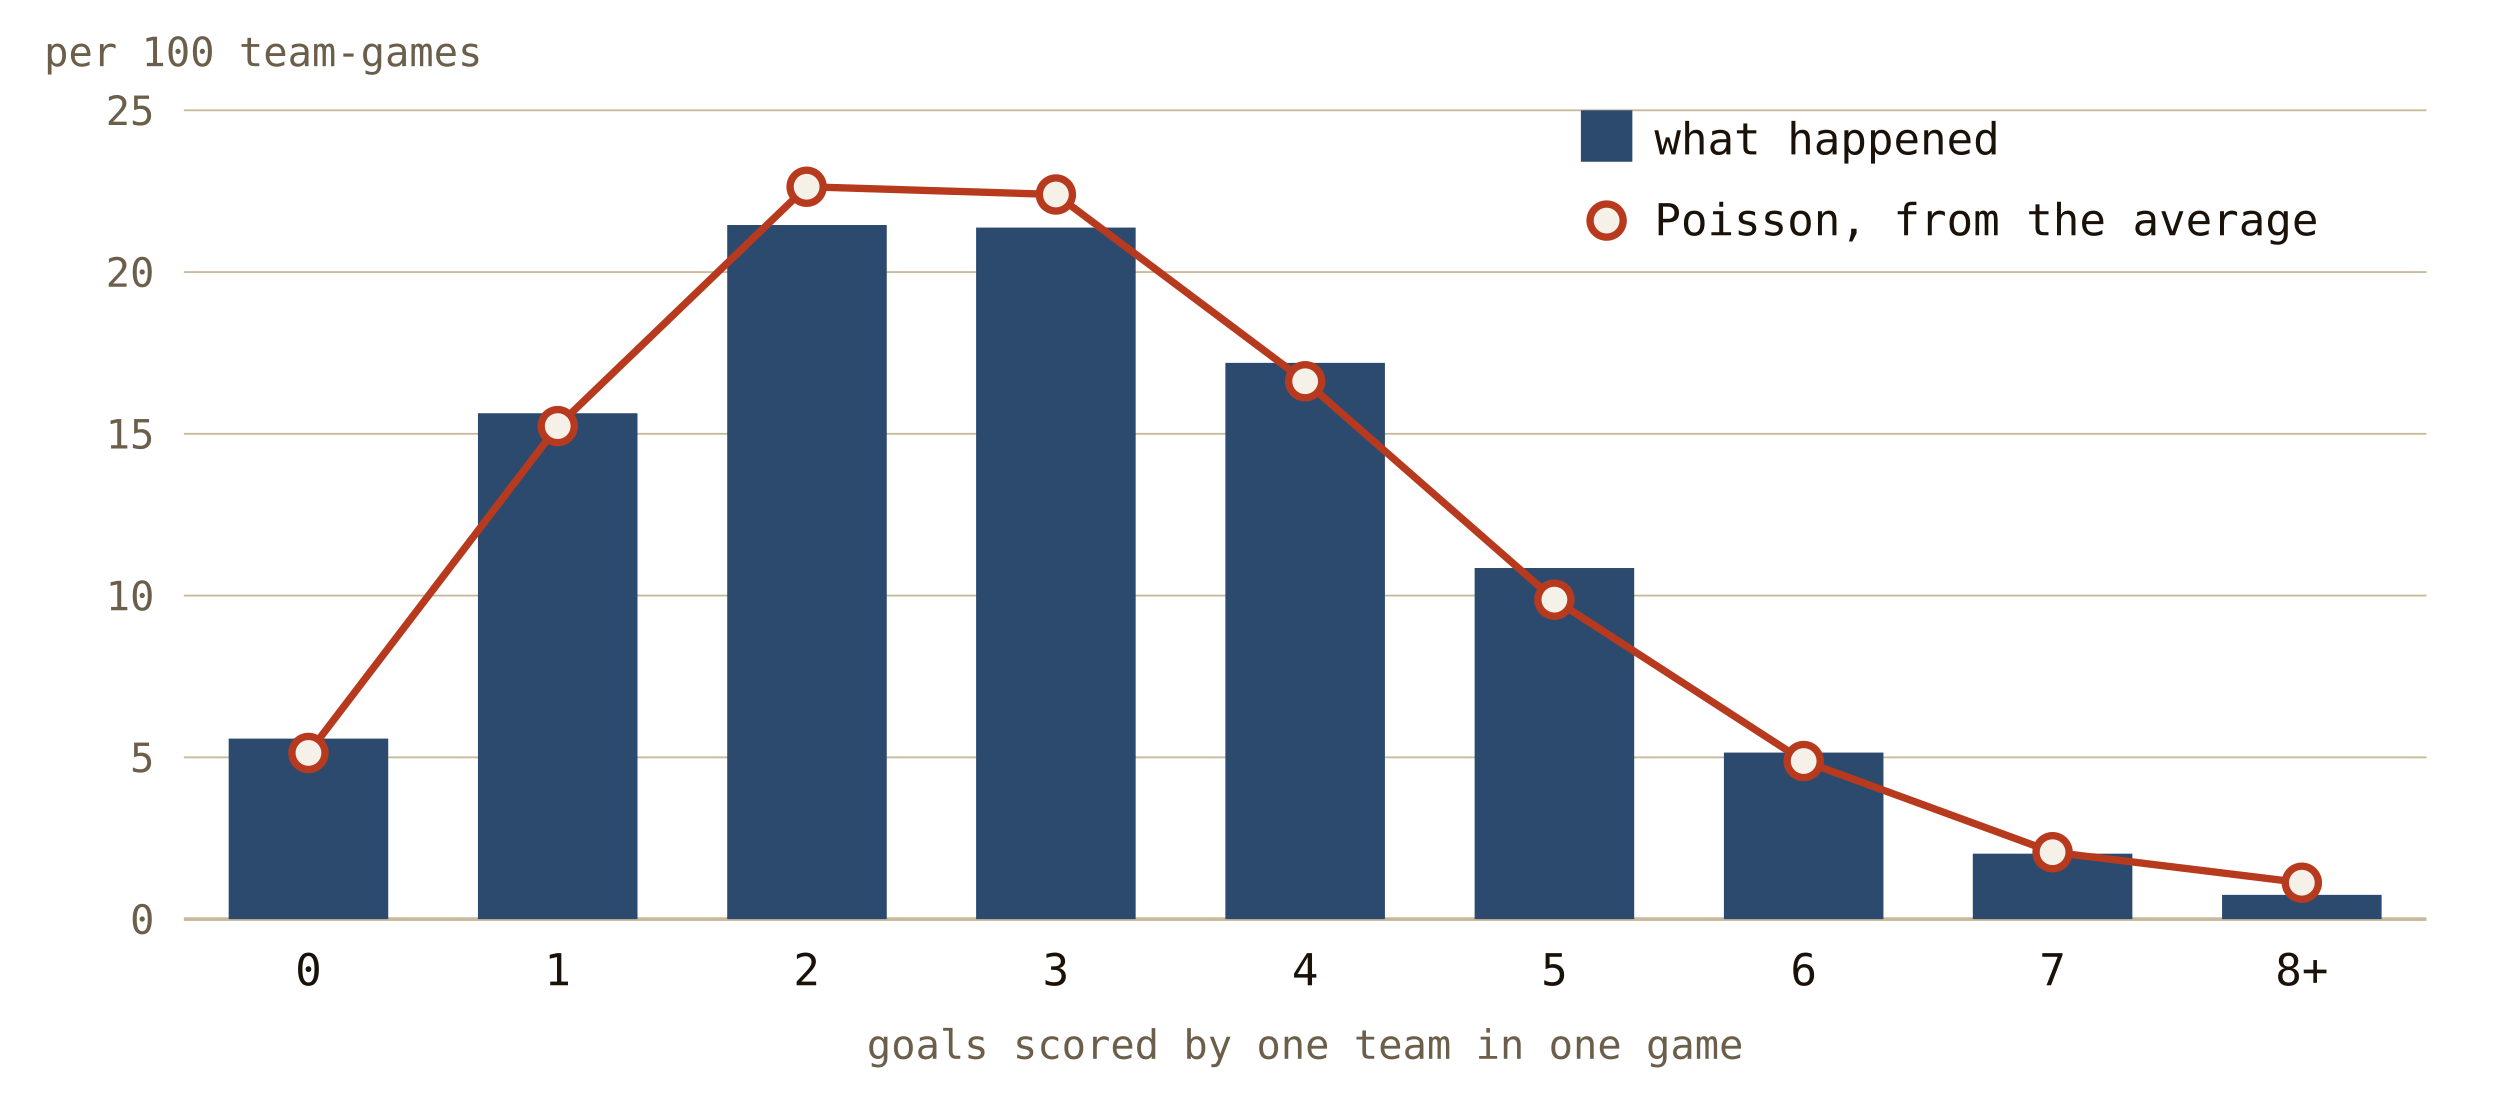
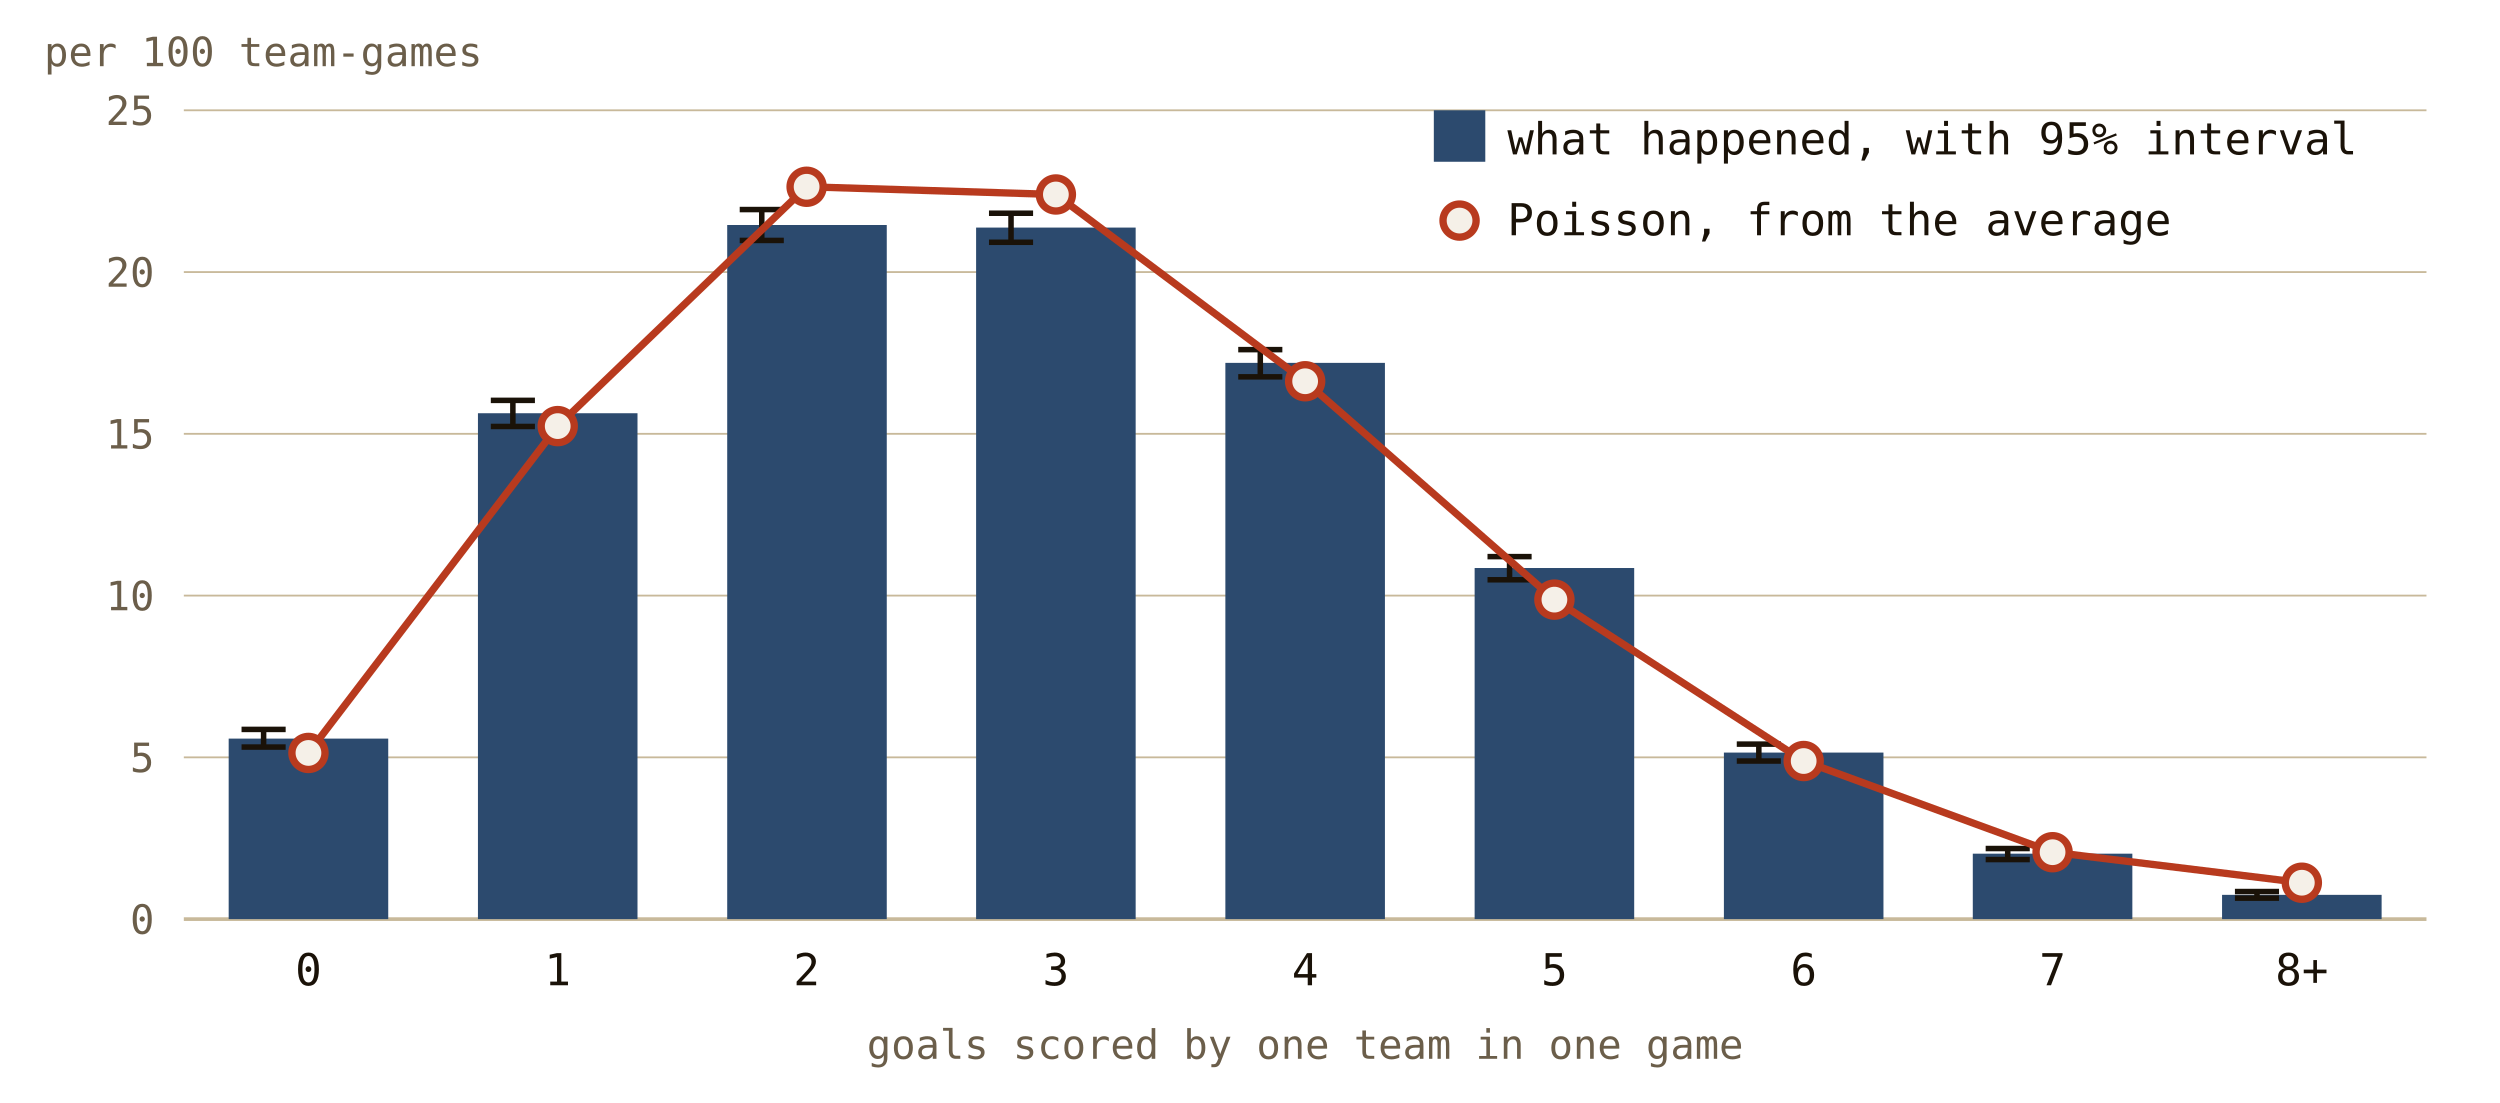
- <svg class="chart" viewBox="0 0 680 300" role="img" aria-label="Out of every 100 NHL team-games since 2015-16, how many ended with each number of goals, beside the Poisson curve drawn from the average alone. 0 goals: 6 real, 5 predicted; 1 goals: 16 real, 15 predicted; 2 goals: 21 real, 23 predicted; 3 goals: 21 real, 22 predicted; 4 goals: 17 real, 17 predicted; 5 goals: 11 real, 10 predicted; 6 goals: 5 real, 5 predicted; 7 goals: 2 real, 2 predicted; 8+ goals: 1 real, 1 predicted." style="max-width:680px;margin:0 auto;font-family:'Roboto Mono',monospace">
+ <svg class="chart" viewBox="0 0 680 300" role="img" aria-label="Out of every 100 NHL team-games since 2015-16, how many ended with each number of goals, beside the Poisson curve drawn from the average alone. 0 goals: 5.6 real (95 percent interval 5.3 to 5.9), 5.1 predicted; 1 goals: 15.6 real (95 percent interval 15.2 to 16.0), 15.2 predicted; 2 goals: 21.5 real (95 percent interval 21.0 to 21.9), 22.6 predicted; 3 goals: 21.4 real (95 percent interval 20.9 to 21.8), 22.4 predicted; 4 goals: 17.2 real (95 percent interval 16.8 to 17.6), 16.6 predicted; 5 goals: 10.8 real (95 percent interval 10.5 to 11.2), 9.9 predicted; 6 goals: 5.1 real (95 percent interval 4.9 to 5.4), 4.9 predicted; 7 goals: 2.0 real (95 percent interval 1.8 to 2.2), 2.1 predicted; 8+ goals: 0.8 real (95 percent interval 0.7 to 0.8), 1.1 predicted." style="max-width:680px;margin:0 auto;font-family:'Roboto Mono',monospace">
  <line x1="50" x2="660" y1="250.0" y2="250.0" stroke="#c8b99a" stroke-width="1" />
  <text x="42" y="254.0" font-size="11" fill="#6b5e4a" text-anchor="end">0</text>
  <line x1="50" x2="660" y1="206.0" y2="206.0" stroke="#c8b99a" stroke-width="0.5" />
  <text x="42" y="210.0" font-size="11" fill="#6b5e4a" text-anchor="end">5</text>
  <line x1="50" x2="660" y1="162.0" y2="162.0" stroke="#c8b99a" stroke-width="0.5" />
  <text x="42" y="166.0" font-size="11" fill="#6b5e4a" text-anchor="end">10</text>
  <line x1="50" x2="660" y1="118.0" y2="118.0" stroke="#c8b99a" stroke-width="0.5" />
  <text x="42" y="122.0" font-size="11" fill="#6b5e4a" text-anchor="end">15</text>
  <line x1="50" x2="660" y1="74.0" y2="74.0" stroke="#c8b99a" stroke-width="0.5" />
  <text x="42" y="78.0" font-size="11" fill="#6b5e4a" text-anchor="end">20</text>
  <line x1="50" x2="660" y1="30.0" y2="30.0" stroke="#c8b99a" stroke-width="0.5" />
  <text x="42" y="34.0" font-size="11" fill="#6b5e4a" text-anchor="end">25</text>
  <rect x="62.2" y="200.9" width="43.4" height="49.1" fill="#2c4a6e" />
+   <line x1="71.7" x2="71.7" y1="203.2" y2="198.4" stroke="#1a1208" stroke-width="1.5" />
+   <line x1="65.7" x2="77.7" y1="203.2" y2="203.2" stroke="#1a1208" stroke-width="1.5" />
+   <line x1="65.7" x2="77.7" y1="198.4" y2="198.4" stroke="#1a1208" stroke-width="1.5" />
  <text x="83.9" y="268" font-size="12" fill="#1a1208" text-anchor="middle">0</text>
  <rect x="130.0" y="112.4" width="43.4" height="137.6" fill="#2c4a6e" />
+   <line x1="139.5" x2="139.5" y1="116.0" y2="108.9" stroke="#1a1208" stroke-width="1.5" />
+   <line x1="133.5" x2="145.5" y1="116.0" y2="116.0" stroke="#1a1208" stroke-width="1.5" />
+   <line x1="133.5" x2="145.5" y1="108.9" y2="108.9" stroke="#1a1208" stroke-width="1.5" />
  <text x="151.7" y="268" font-size="12" fill="#1a1208" text-anchor="middle">1</text>
  <rect x="197.8" y="61.2" width="43.4" height="188.8" fill="#2c4a6e" />
+   <line x1="207.2" x2="207.2" y1="65.4" y2="57.0" stroke="#1a1208" stroke-width="1.5" />
+   <line x1="201.2" x2="213.2" y1="65.4" y2="65.4" stroke="#1a1208" stroke-width="1.5" />
+   <line x1="201.2" x2="213.2" y1="57.0" y2="57.0" stroke="#1a1208" stroke-width="1.5" />
  <text x="219.4" y="268" font-size="12" fill="#1a1208" text-anchor="middle">2</text>
  <rect x="265.5" y="61.9" width="43.4" height="188.1" fill="#2c4a6e" />
+   <line x1="275.0" x2="275.0" y1="65.9" y2="58.0" stroke="#1a1208" stroke-width="1.5" />
+   <line x1="269.0" x2="281.0" y1="65.9" y2="65.9" stroke="#1a1208" stroke-width="1.5" />
+   <line x1="269.0" x2="281.0" y1="58.0" y2="58.0" stroke="#1a1208" stroke-width="1.5" />
  <text x="287.2" y="268" font-size="12" fill="#1a1208" text-anchor="middle">3</text>
  <rect x="333.3" y="98.7" width="43.4" height="151.3" fill="#2c4a6e" />
+   <line x1="342.8" x2="342.8" y1="102.5" y2="95.1" stroke="#1a1208" stroke-width="1.5" />
+   <line x1="336.8" x2="348.8" y1="102.5" y2="102.5" stroke="#1a1208" stroke-width="1.5" />
+   <line x1="336.8" x2="348.8" y1="95.1" y2="95.1" stroke="#1a1208" stroke-width="1.5" />
  <text x="355.0" y="268" font-size="12" fill="#1a1208" text-anchor="middle">4</text>
  <rect x="401.1" y="154.5" width="43.4" height="95.5" fill="#2c4a6e" />
+   <line x1="410.6" x2="410.6" y1="157.7" y2="151.4" stroke="#1a1208" stroke-width="1.5" />
+   <line x1="404.6" x2="416.6" y1="157.7" y2="157.7" stroke="#1a1208" stroke-width="1.5" />
+   <line x1="404.6" x2="416.6" y1="151.4" y2="151.4" stroke="#1a1208" stroke-width="1.5" />
  <text x="422.8" y="268" font-size="12" fill="#1a1208" text-anchor="middle">5</text>
  <rect x="468.9" y="204.7" width="43.4" height="45.3" fill="#2c4a6e" />
+   <line x1="478.4" x2="478.4" y1="207.0" y2="202.4" stroke="#1a1208" stroke-width="1.5" />
+   <line x1="472.4" x2="484.4" y1="207.0" y2="207.0" stroke="#1a1208" stroke-width="1.5" />
+   <line x1="472.4" x2="484.4" y1="202.4" y2="202.4" stroke="#1a1208" stroke-width="1.5" />
  <text x="490.6" y="268" font-size="12" fill="#1a1208" text-anchor="middle">6</text>
  <rect x="536.6" y="232.2" width="43.4" height="17.8" fill="#2c4a6e" />
+   <line x1="546.1" x2="546.1" y1="233.8" y2="230.8" stroke="#1a1208" stroke-width="1.5" />
+   <line x1="540.1" x2="552.1" y1="233.8" y2="233.8" stroke="#1a1208" stroke-width="1.5" />
+   <line x1="540.1" x2="552.1" y1="230.8" y2="230.8" stroke="#1a1208" stroke-width="1.5" />
  <text x="558.3" y="268" font-size="12" fill="#1a1208" text-anchor="middle">7</text>
  <rect x="604.4" y="243.4" width="43.4" height="6.6" fill="#2c4a6e" />
+   <line x1="613.9" x2="613.9" y1="244.3" y2="242.5" stroke="#1a1208" stroke-width="1.5" />
+   <line x1="607.9" x2="619.9" y1="244.3" y2="244.3" stroke="#1a1208" stroke-width="1.5" />
+   <line x1="607.9" x2="619.9" y1="242.5" y2="242.5" stroke="#1a1208" stroke-width="1.5" />
  <text x="626.1" y="268" font-size="12" fill="#1a1208" text-anchor="middle">8+</text>
  <polyline fill="none" stroke="#b83a1e" stroke-width="2" points="83.9,204.8 151.7,115.9 219.4,50.8 287.2,52.9 355.0,103.7 422.8,163.1 490.6,207.0 558.3,231.8 626.1,240.1" />
  <circle cx="83.9" cy="204.8" r="4.5" fill="#f5f0e8" stroke="#b83a1e" stroke-width="2" />
  <circle cx="151.7" cy="115.9" r="4.5" fill="#f5f0e8" stroke="#b83a1e" stroke-width="2" />
  <circle cx="219.4" cy="50.8" r="4.5" fill="#f5f0e8" stroke="#b83a1e" stroke-width="2" />
  <circle cx="287.2" cy="52.9" r="4.5" fill="#f5f0e8" stroke="#b83a1e" stroke-width="2" />
  <circle cx="355.0" cy="103.7" r="4.5" fill="#f5f0e8" stroke="#b83a1e" stroke-width="2" />
  <circle cx="422.8" cy="163.1" r="4.5" fill="#f5f0e8" stroke="#b83a1e" stroke-width="2" />
  <circle cx="490.6" cy="207.0" r="4.5" fill="#f5f0e8" stroke="#b83a1e" stroke-width="2" />
  <circle cx="558.3" cy="231.8" r="4.5" fill="#f5f0e8" stroke="#b83a1e" stroke-width="2" />
  <circle cx="626.1" cy="240.1" r="4.5" fill="#f5f0e8" stroke="#b83a1e" stroke-width="2" />
  <text x="355" y="288" font-size="11" fill="#6b5e4a" text-anchor="middle">goals scored by one team in one game</text>
  <text x="42" y="18" font-size="11" fill="#6b5e4a" text-anchor="start" dx="-30">per 100 team-games</text>
-   <rect x="430" y="30" width="14" height="14" fill="#2c4a6e" />
-   <text x="450" y="42" font-size="12" fill="#1a1208">what happened</text>
-   <circle cx="437" cy="60" r="4.5" fill="#f5f0e8" stroke="#b83a1e" stroke-width="2" />
-   <text x="450" y="64" font-size="12" fill="#1a1208">Poisson, from the average</text>
+   <rect x="390" y="30" width="14" height="14" fill="#2c4a6e" />
+   <text x="410" y="42" font-size="12" fill="#1a1208">what happened, with 95% interval</text>
+   <circle cx="397" cy="60" r="4.5" fill="#f5f0e8" stroke="#b83a1e" stroke-width="2" />
+   <text x="410" y="64" font-size="12" fill="#1a1208">Poisson, from the average</text>
</svg>
